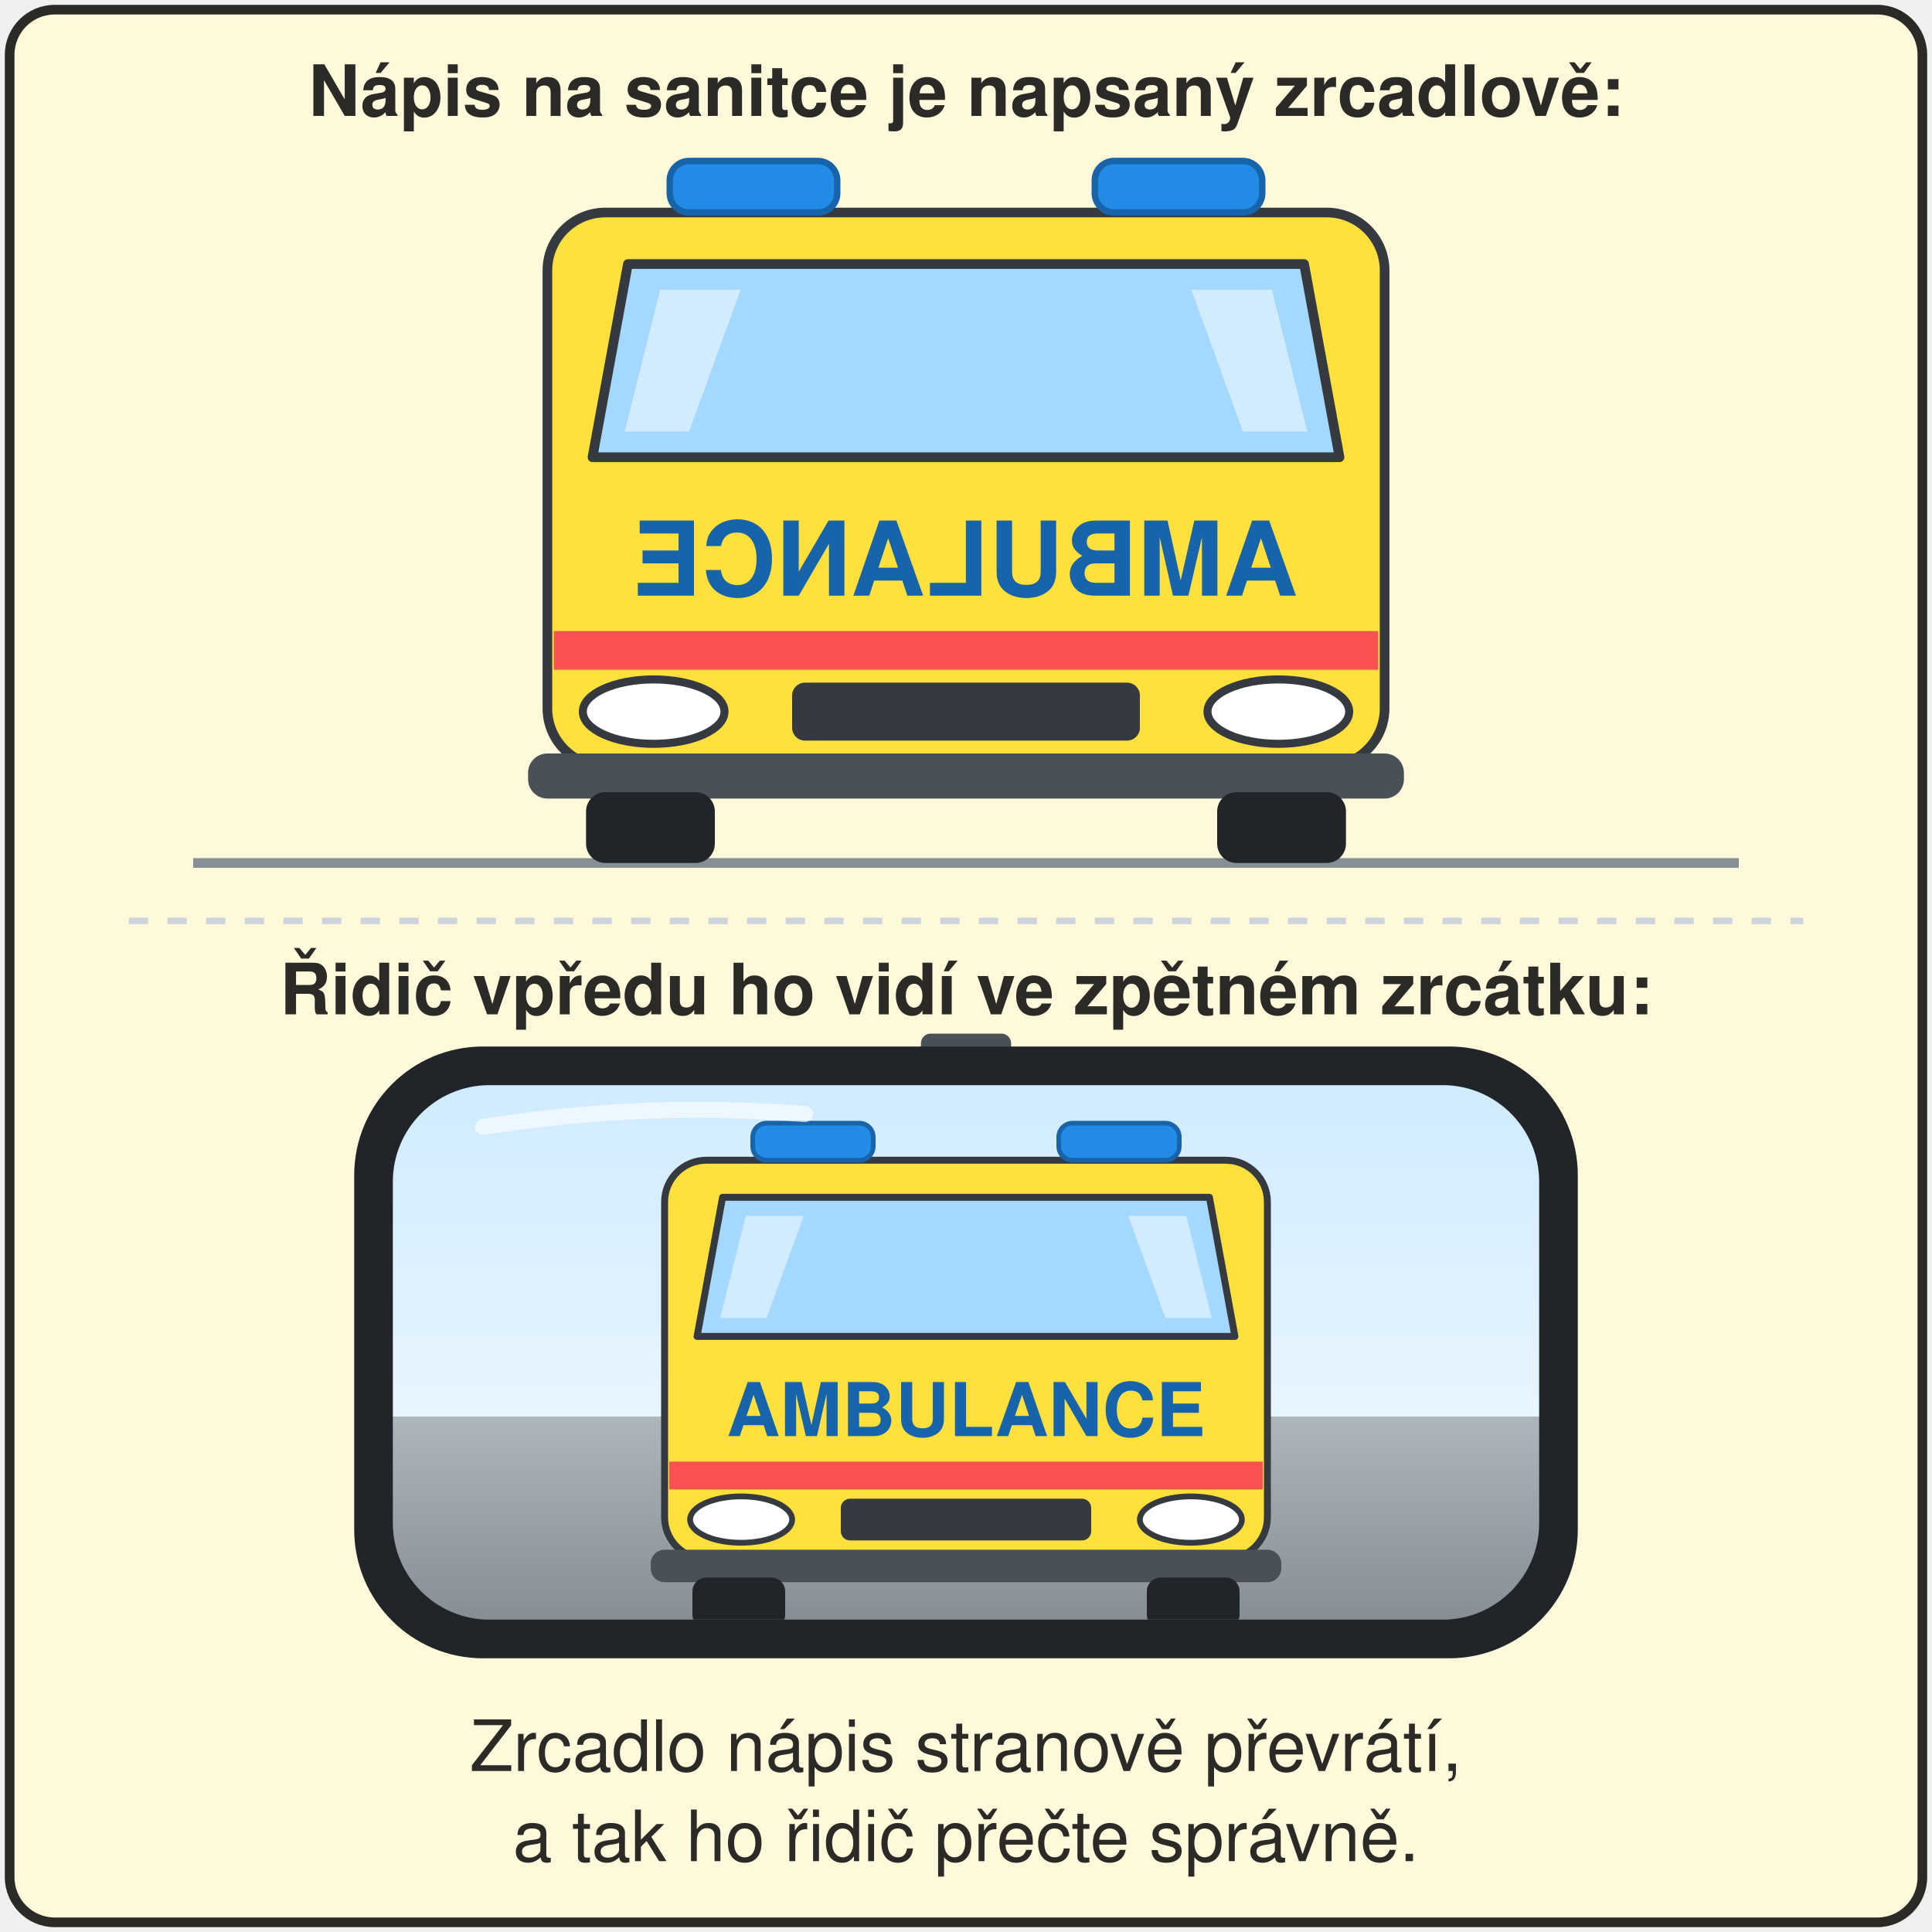
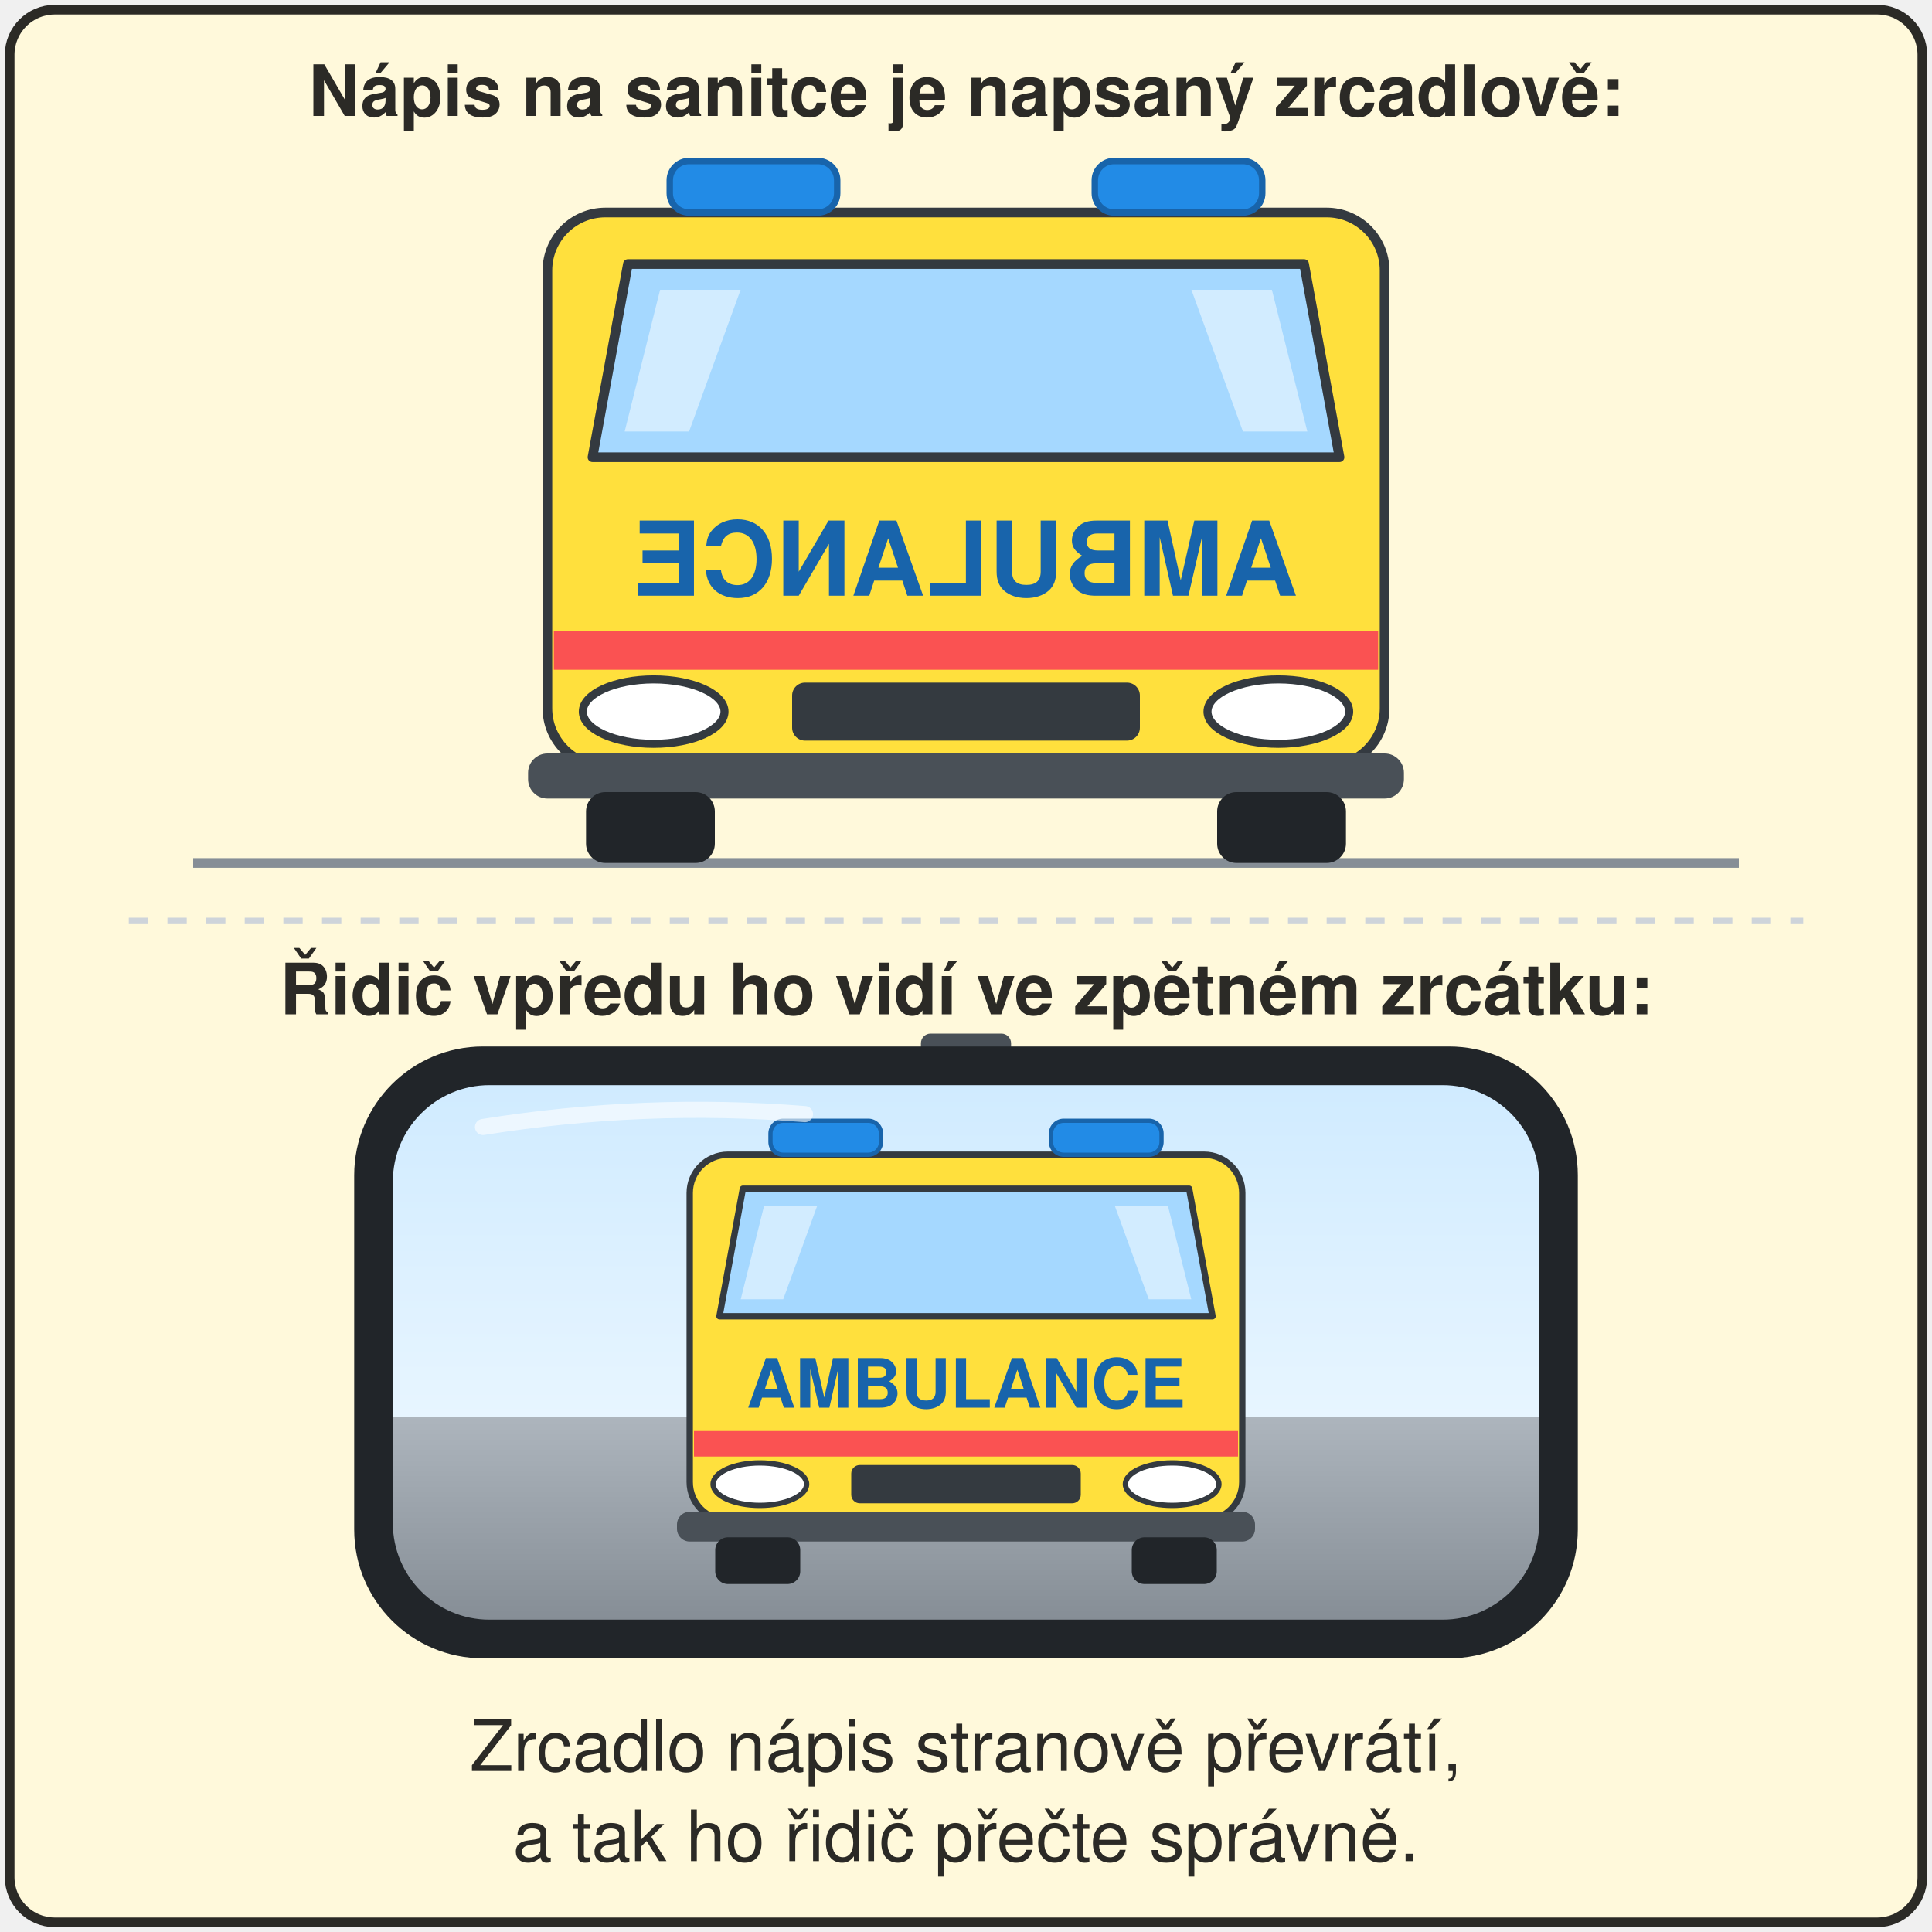
<svg xmlns="http://www.w3.org/2000/svg" viewBox="0 0 600 600" font-family="'Segoe UI', Helvetica, Arial, sans-serif" role="img" aria-label="Zrcadlový nápis na sanitce. Nahoře sanitka zepředu: nápis AMBULANCE je na ní napsaný zrcadlově, pozpátku. Dole zpětné zrcátko auta, které jede před sanitkou: zrcadlo obraz stranově převrátí, a tak v něm řidič přečte nápis AMBULANCE správně. Animace: sanitka se v zrcátku přibližuje a bliká modrými majáky.">
  <style>
/* Animace podle předlohy (PDF lekce 22 Rovinné zrcadlo, str. 9 — foto sanitky se zrcadlovým nápisem AMBULANCE):
   sanitka se ve zpětném zrcátku přibližuje (zvětšuje) 0–60 % z 8 s, pak stojí; majáky blikají (1 s).
   Sanitka je kreslená souměrně, takže stranové převrácení v zrcátku je vidět jen na nápisu.
   Bez animace (prefers-reduced-motion) = koncový stav: sanitka v zrcátku velká, majáky svítí. */
- .blize { transform-origin: 300px 470px; animation: blize 8s ease-out infinite; }
+ .blize { transform-origin: 300px 440px; animation: blize 8s ease-out infinite; }
.majak { animation: majak 1s steps(1) infinite; }
.majak2 { animation: majak 1s steps(1) -0.5s infinite; }
@keyframes blize { 0% { transform: scale(0.5); } 60%, 100% { transform: scale(1); } }
@keyframes majak { 0% { opacity: 1; } 50% { opacity: 0.25; } }
@media (prefers-reduced-motion: reduce) { .blize, .majak, .majak2 { animation: none; } }
</style>
  <defs>
    <linearGradient id="z3sklo" x1="0" y1="0" x2="0" y2="1">
      <stop offset="0" stop-color="#d0ebff" />
      <stop offset="0.62" stop-color="#e7f5ff" />
      <stop offset="0.62" stop-color="#adb5bd" />
      <stop offset="1" stop-color="#868e96" />
    </linearGradient>
    <clipPath id="z3vyrez">
      <rect x="122" y="337" width="356" height="166" rx="30" />
    </clipPath>
    <g id="z3sanitka">
      <rect x="170" y="66" width="260" height="172" rx="18" fill="#ffe03d" stroke="#343a40" stroke-width="3" />
      <path d="M195,82 H405 L416,142 H184 Z" fill="#a5d8ff" stroke="#343a40" stroke-width="3" stroke-linejoin="round" />
      <path d="M205,90 L230,90 L214,134 L194,134 Z" fill="#ffffff" opacity="0.5" />
      <path d="M370,90 L395,90 L406,134 L386,134 Z" fill="#ffffff" opacity="0.5" />
      <rect x="172" y="196" width="256" height="12" fill="#fa5252" />
      <rect x="246" y="212" width="108" height="18" rx="4" fill="#343a40" />
      <ellipse cx="203" cy="221" rx="22" ry="10" fill="#ffffff" stroke="#343a40" stroke-width="2.5" />
      <ellipse cx="397" cy="221" rx="22" ry="10" fill="#ffffff" stroke="#343a40" stroke-width="2.5" />
      <rect x="164" y="234" width="272" height="14" rx="6" fill="#495057" />
      <rect x="182" y="246" width="40" height="22" rx="6" fill="#212529" />
      <rect x="378" y="246" width="40" height="22" rx="6" fill="#212529" />
    </g>
  </defs>
  <rect x="3" y="3" width="594" height="594" rx="14" fill="#fff9db" stroke="#2b2a26" stroke-width="3" />
  <text x="300" y="36" font-size="22" text-anchor="middle" fill="#2b2a26" font-weight="bold">Nápis na sanitce je napsaný zrcadlově:</text>
  <line x1="60" y1="268" x2="540" y2="268" stroke="#868e96" stroke-width="3" />
  <use href="#z3sanitka" />
  <rect class="majak" x="208" y="50" width="52" height="16" rx="6" fill="#228be6" stroke="#1864ab" stroke-width="2" />
  <rect class="majak2" x="340" y="50" width="52" height="16" rx="6" fill="#228be6" stroke="#1864ab" stroke-width="2" />
  <text x="300" y="185" font-size="32" font-weight="bold" text-anchor="middle" fill="#1864ab" transform="translate(600 0) scale(-1 1)">AMBULANCE</text>
  <line x1="40" y1="286" x2="560" y2="286" stroke="#ced4da" stroke-width="2" stroke-dasharray="6 6" />
  <text x="300" y="315" font-size="22" text-anchor="middle" fill="#2b2a26" font-weight="bold">Řidič vpředu ho vidí ve zpětném zrcátku:</text>
  <rect x="286" y="321" width="28" height="8" rx="3" fill="#495057" />
  <rect x="110" y="325" width="380" height="190" rx="40" fill="#212529" />
  <rect x="122" y="337" width="356" height="166" rx="30" fill="url(#z3sklo)" />
  <g clip-path="url(#z3vyrez)">
    <g class="blize">
-       <g transform="translate(300 446) scale(0.72) translate(-300 -185)">
+       <g transform="translate(300 420) scale(0.66) translate(-300 -159)">
        <use href="#z3sanitka" />
        <rect class="majak" x="208" y="50" width="52" height="16" rx="6" fill="#228be6" stroke="#1864ab" stroke-width="2" />
        <rect class="majak2" x="340" y="50" width="52" height="16" rx="6" fill="#228be6" stroke="#1864ab" stroke-width="2" />
        <text x="300" y="185" font-size="32" font-weight="bold" text-anchor="middle" fill="#1864ab">AMBULANCE</text>
      </g>
    </g>
  </g>
  <path d="M150,350 Q200,342 250,346" fill="none" stroke="#ffffff" stroke-width="5" stroke-linecap="round" opacity="0.6" />
  <g font-size="22" text-anchor="middle" fill="#2b2a26">
    <text x="300" y="550">Zrcadlo nápis stranově převrátí,</text>
    <text x="300" y="578">a tak ho řidič přečte správně.</text>
  </g>
</svg>
